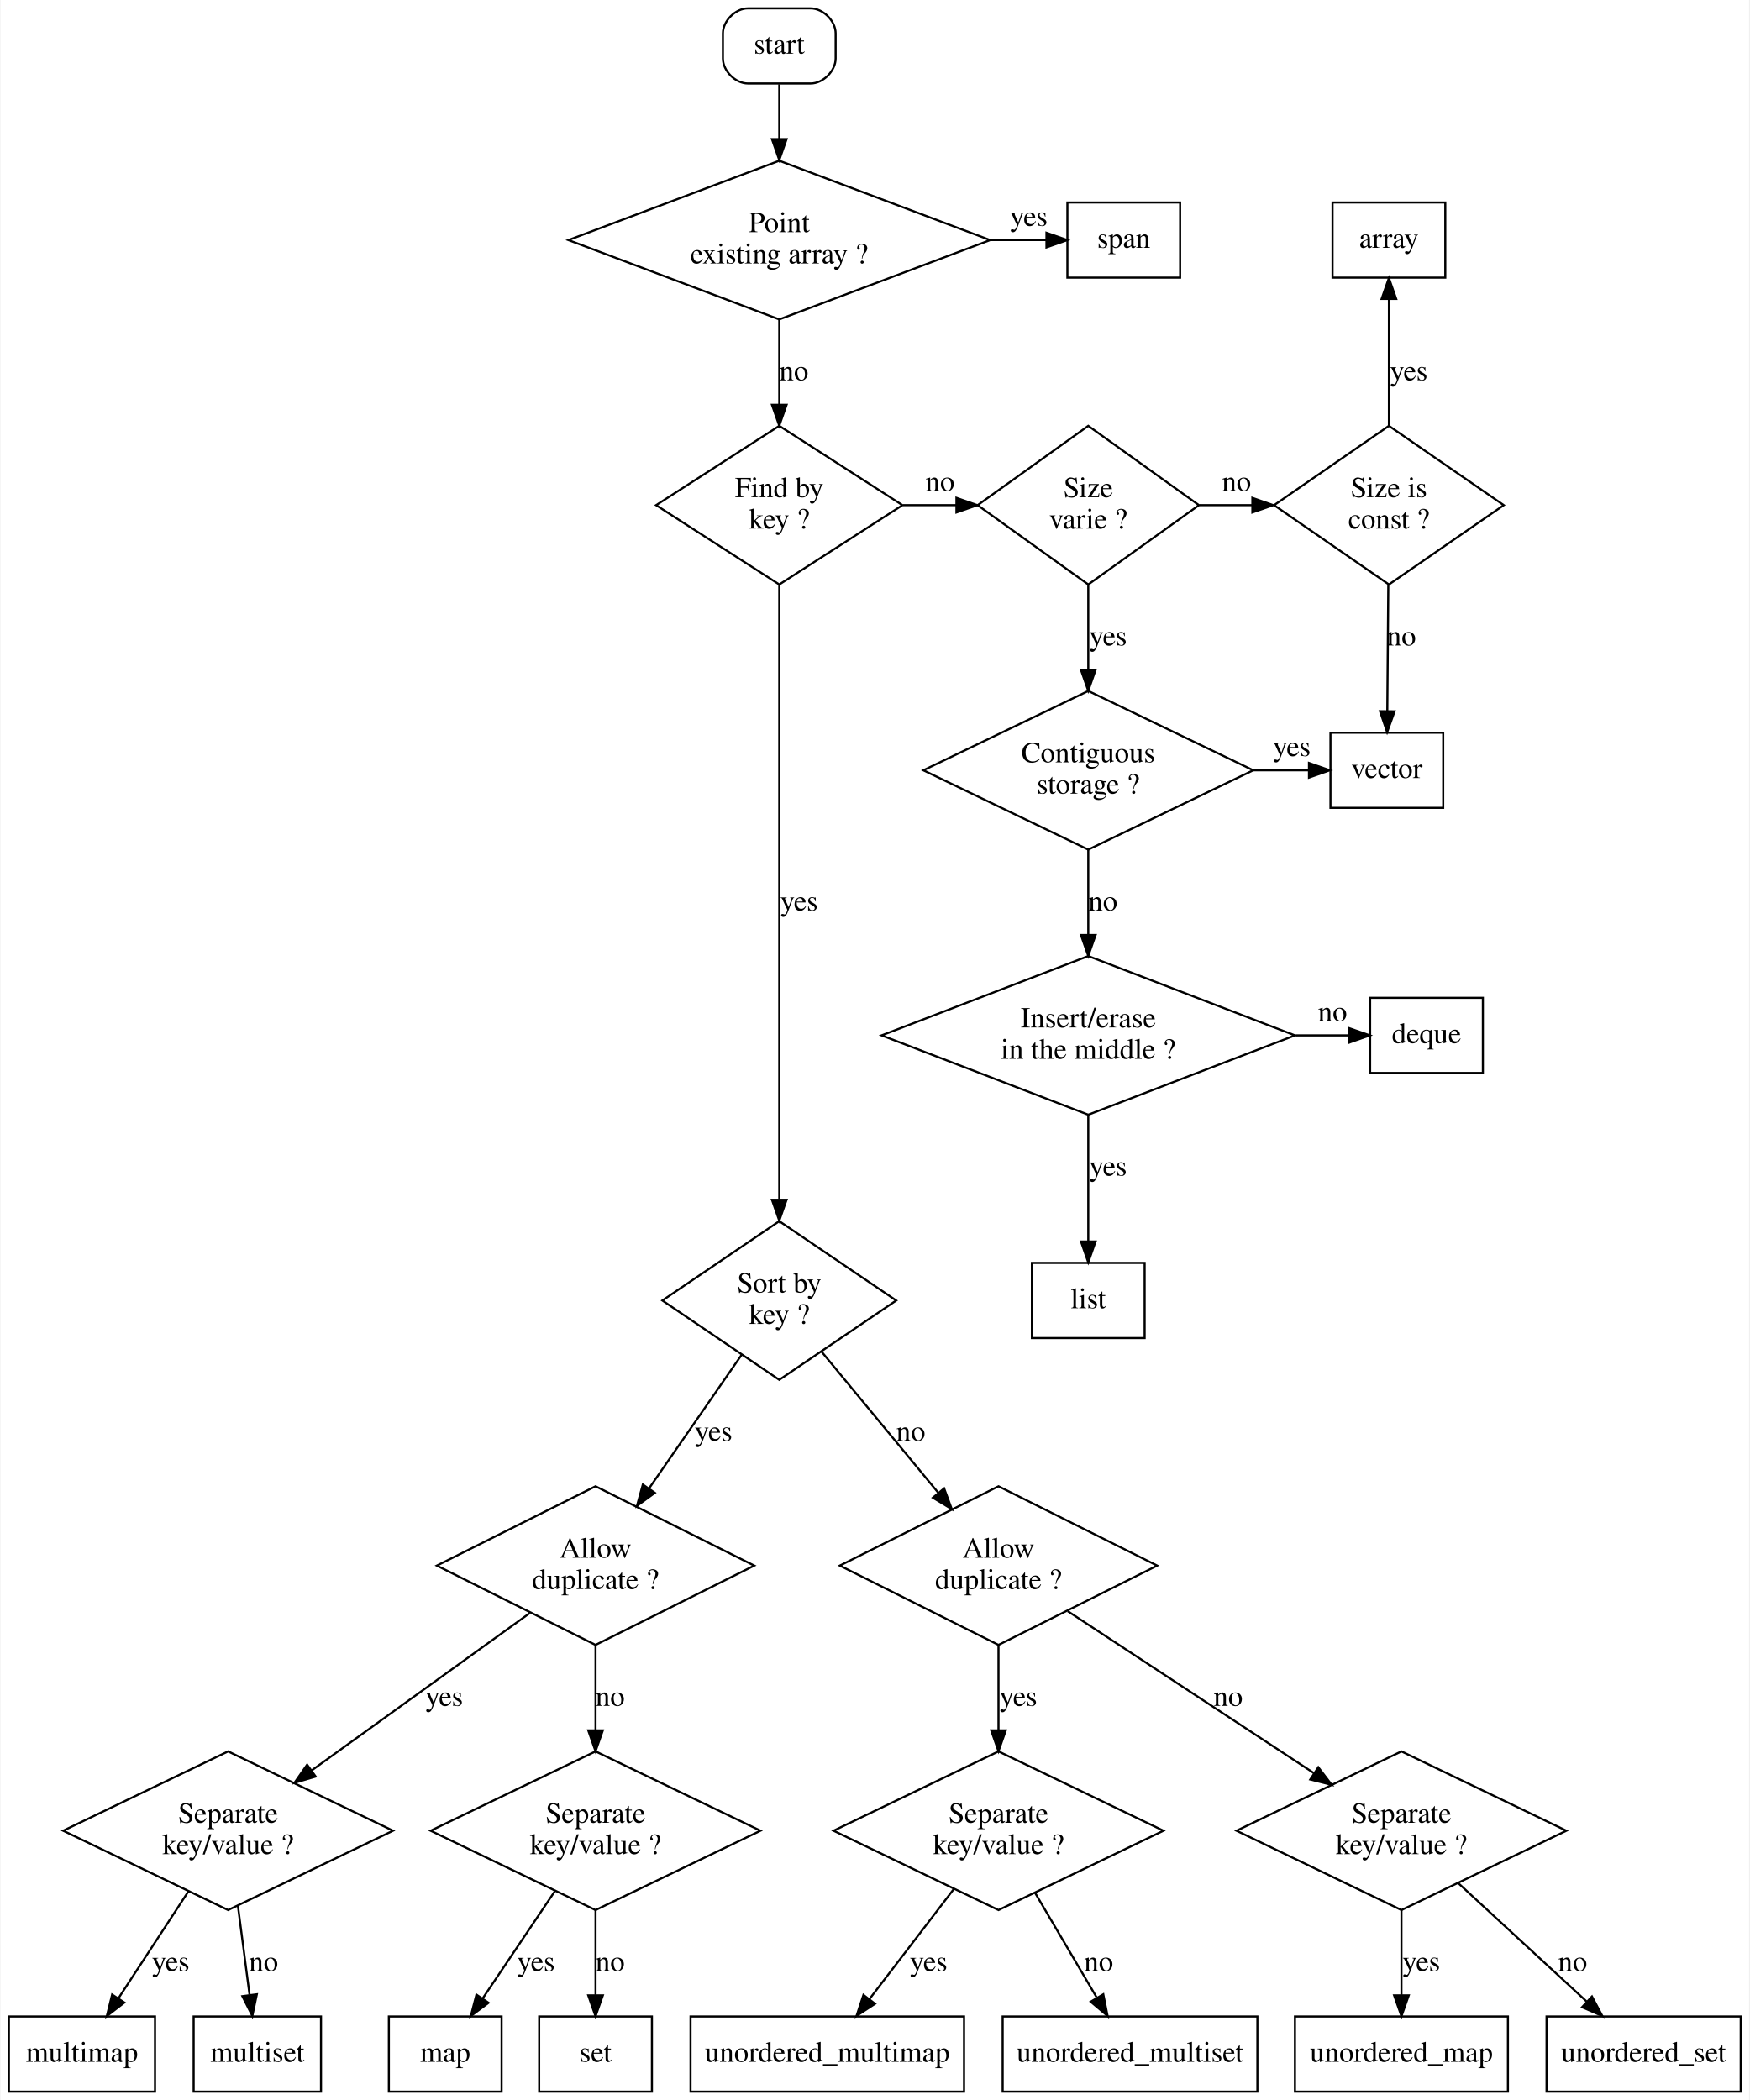
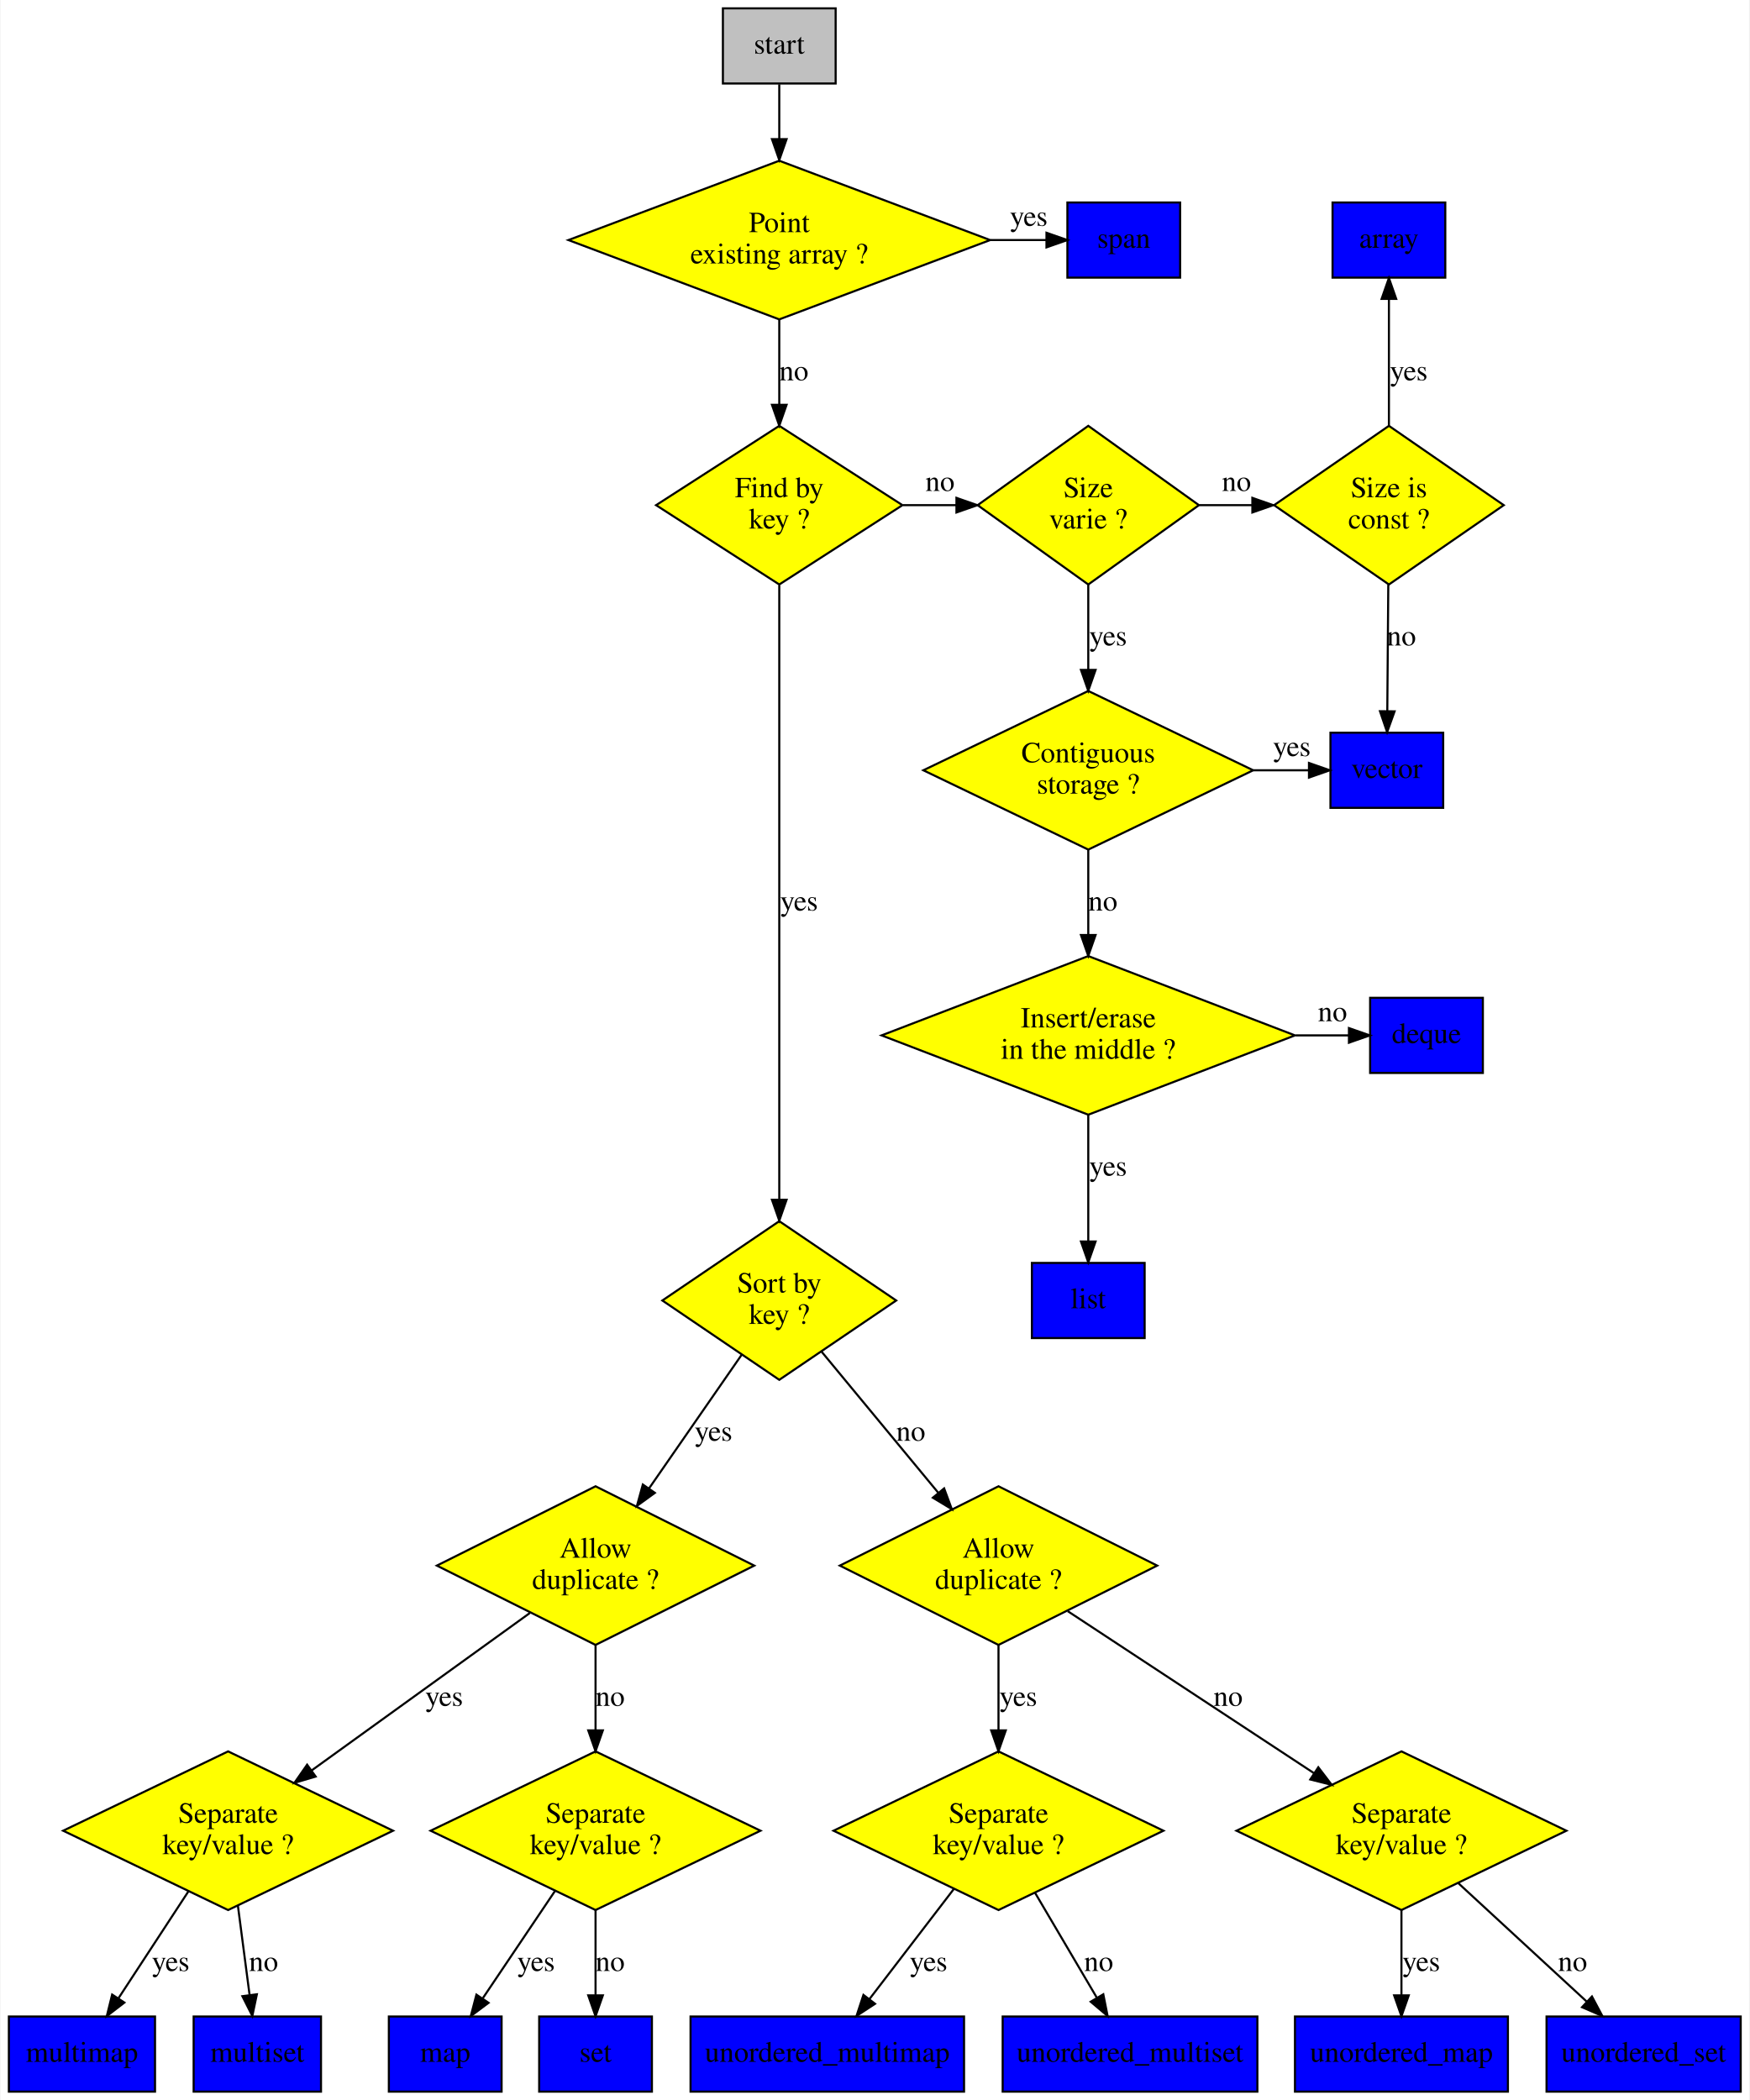
<svg xmlns="http://www.w3.org/2000/svg" width="838pt" height="1006pt" viewBox="0.00 0.00 837.50 1006.00">
  <g id="graph0" class="graph" transform="scale(1 1) rotate(0) translate(4 1002)">
    <polygon fill="#ffffff" stroke="transparent" points="-4,4 -4,-1002 833.5,-1002 833.5,4 -4,4" />
    <g id="node1" class="node">
-       <path fill="none" stroke="#000000" d="M384,-998C384,-998 354,-998 354,-998 348,-998 342,-992 342,-986 342,-986 342,-974 342,-974 342,-968 348,-962 354,-962 354,-962 384,-962 384,-962 390,-962 396,-968 396,-974 396,-974 396,-986 396,-986 396,-992 390,-998 384,-998" />
+       <polygon fill="#c0c0c0" stroke="#000000" points="396,-998 342,-998 342,-962 396,-962 396,-998" />
      <text text-anchor="middle" x="369" y="-976.3" font-family="Times,serif" font-size="14.00" fill="#000000">start</text>
    </g>
    <g id="node2" class="node">
-       <polygon fill="none" stroke="#000000" points="369,-925 268,-887 369,-849 470,-887 369,-925" />
+       <polygon fill="#ffff00" stroke="#000000" points="369,-925 268,-887 369,-849 470,-887 369,-925" />
      <text text-anchor="middle" x="369" y="-890.8" font-family="Times,serif" font-size="14.00" fill="#000000">Point</text>
      <text text-anchor="middle" x="369" y="-875.8" font-family="Times,serif" font-size="14.00" fill="#000000">existing array ?</text>
    </g>
    <g id="edge13" class="edge">
      <path fill="none" stroke="#000000" d="M369,-961.626C369,-954.007 369,-944.774 369,-935.436" />
      <polygon fill="#000000" stroke="#000000" points="372.5,-935.334 369,-925.334 365.5,-935.334 372.5,-935.334" />
    </g>
    <g id="node3" class="node">
-       <polygon fill="none" stroke="#000000" points="561,-905 507,-905 507,-869 561,-869 561,-905" />
+       <polygon fill="#0000ff" stroke="#000000" points="561,-905 507,-905 507,-869 561,-869 561,-905" />
      <text text-anchor="middle" x="534" y="-883.3" font-family="Times,serif" font-size="14.00" fill="#000000">span</text>
    </g>
    <g id="edge14" class="edge">
      <path fill="none" stroke="#000000" d="M470.207,-887C479.576,-887 488.606,-887 496.777,-887" />
      <polygon fill="#000000" stroke="#000000" points="496.98,-890.5 506.98,-887 496.98,-883.5 496.98,-890.5" />
      <text text-anchor="middle" x="488.5" y="-893.8" font-family="Times,serif" font-size="14.00" fill="#000000">yes</text>
    </g>
    <g id="node5" class="node">
-       <polygon fill="none" stroke="#000000" points="369,-798 310,-760 369,-722 428,-760 369,-798" />
+       <polygon fill="#ffff00" stroke="#000000" points="369,-798 310,-760 369,-722 428,-760 369,-798" />
      <text text-anchor="middle" x="369" y="-763.8" font-family="Times,serif" font-size="14.00" fill="#000000">Find by</text>
      <text text-anchor="middle" x="369" y="-748.8" font-family="Times,serif" font-size="14.00" fill="#000000">key ?</text>
    </g>
    <g id="edge15" class="edge">
      <path fill="none" stroke="#000000" d="M369,-848.896C369,-836.087 369,-821.627 369,-808.149" />
      <polygon fill="#000000" stroke="#000000" points="372.5,-808.077 369,-798.077 365.5,-808.077 372.5,-808.077" />
      <text text-anchor="middle" x="376" y="-819.8" font-family="Times,serif" font-size="14.00" fill="#000000">no</text>
    </g>
    <g id="node4" class="node">
-       <polygon fill="none" stroke="#000000" points="688,-905 634,-905 634,-869 688,-869 688,-905" />
+       <polygon fill="#0000ff" stroke="#000000" points="688,-905 634,-905 634,-869 688,-869 688,-905" />
      <text text-anchor="middle" x="661" y="-883.3" font-family="Times,serif" font-size="14.00" fill="#000000">array</text>
    </g>
    <g id="node6" class="node">
-       <polygon fill="none" stroke="#000000" points="369,-417 313,-379 369,-341 425,-379 369,-417" />
+       <polygon fill="#ffff00" stroke="#000000" points="369,-417 313,-379 369,-341 425,-379 369,-417" />
      <text text-anchor="middle" x="369" y="-382.8" font-family="Times,serif" font-size="14.00" fill="#000000">Sort by</text>
      <text text-anchor="middle" x="369" y="-367.8" font-family="Times,serif" font-size="14.00" fill="#000000">key ?</text>
    </g>
    <g id="edge16" class="edge">
      <path fill="none" stroke="#000000" d="M369,-721.724C369,-651.976 369,-504.321 369,-427.591" />
      <polygon fill="#000000" stroke="#000000" points="372.5,-427.251 369,-417.251 365.5,-427.251 372.5,-427.251" />
      <text text-anchor="middle" x="378.5" y="-565.8" font-family="Times,serif" font-size="14.00" fill="#000000">yes</text>
    </g>
    <g id="node10" class="node">
-       <polygon fill="none" stroke="#000000" points="517,-798 464,-760 517,-722 570,-760 517,-798" />
+       <polygon fill="#ffff00" stroke="#000000" points="517,-798 464,-760 517,-722 570,-760 517,-798" />
      <text text-anchor="middle" x="517" y="-763.8" font-family="Times,serif" font-size="14.00" fill="#000000">Size</text>
      <text text-anchor="middle" x="517" y="-748.8" font-family="Times,serif" font-size="14.00" fill="#000000">varie ?</text>
    </g>
    <g id="edge17" class="edge">
      <path fill="none" stroke="#000000" d="M428.344,-760C436.692,-760 445.298,-760 453.716,-760" />
      <polygon fill="#000000" stroke="#000000" points="453.859,-763.5 463.859,-760 453.859,-756.5 453.859,-763.5" />
      <text text-anchor="middle" x="446" y="-766.8" font-family="Times,serif" font-size="14.00" fill="#000000">no</text>
    </g>
    <g id="node14" class="node">
-       <polygon fill="none" stroke="#000000" points="281,-290 205,-252 281,-214 357,-252 281,-290" />
+       <polygon fill="#ffff00" stroke="#000000" points="281,-290 205,-252 281,-214 357,-252 281,-290" />
      <text text-anchor="middle" x="281" y="-255.8" font-family="Times,serif" font-size="14.00" fill="#000000">Allow</text>
      <text text-anchor="middle" x="281" y="-240.8" font-family="Times,serif" font-size="14.00" fill="#000000">duplicate ?</text>
    </g>
    <g id="edge26" class="edge">
      <path fill="none" stroke="#000000" d="M350.979,-352.993C338.22,-334.579 320.919,-309.61 306.712,-289.108" />
      <polygon fill="#000000" stroke="#000000" points="309.408,-286.852 300.836,-280.626 303.654,-290.839 309.408,-286.852" />
      <text text-anchor="middle" x="337.5" y="-311.8" font-family="Times,serif" font-size="14.00" fill="#000000">yes</text>
    </g>
    <g id="node15" class="node">
-       <polygon fill="none" stroke="#000000" points="474,-290 398,-252 474,-214 550,-252 474,-290" />
+       <polygon fill="#ffff00" stroke="#000000" points="474,-290 398,-252 474,-214 550,-252 474,-290" />
      <text text-anchor="middle" x="474" y="-255.8" font-family="Times,serif" font-size="14.00" fill="#000000">Allow</text>
      <text text-anchor="middle" x="474" y="-240.8" font-family="Times,serif" font-size="14.00" fill="#000000">duplicate ?</text>
    </g>
    <g id="edge27" class="edge">
      <path fill="none" stroke="#000000" d="M389.245,-354.513C405.098,-335.339 427.357,-308.416 445.086,-286.973" />
      <polygon fill="#000000" stroke="#000000" points="447.961,-288.987 451.636,-279.05 442.566,-284.527 447.961,-288.987" />
      <text text-anchor="middle" x="432" y="-311.8" font-family="Times,serif" font-size="14.00" fill="#000000">no</text>
    </g>
    <g id="node7" class="node">
-       <polygon fill="none" stroke="#000000" points="544,-397 490,-397 490,-361 544,-361 544,-397" />
+       <polygon fill="#0000ff" stroke="#000000" points="544,-397 490,-397 490,-361 544,-361 544,-397" />
      <text text-anchor="middle" x="517" y="-375.3" font-family="Times,serif" font-size="14.00" fill="#000000">list</text>
    </g>
    <g id="node8" class="node">
-       <polygon fill="none" stroke="#000000" points="517,-671 438,-633 517,-595 596,-633 517,-671" />
+       <polygon fill="#ffff00" stroke="#000000" points="517,-671 438,-633 517,-595 596,-633 517,-671" />
      <text text-anchor="middle" x="517" y="-636.8" font-family="Times,serif" font-size="14.00" fill="#000000">Contiguous</text>
      <text text-anchor="middle" x="517" y="-621.8" font-family="Times,serif" font-size="14.00" fill="#000000">storage ?</text>
    </g>
    <g id="node9" class="node">
-       <polygon fill="none" stroke="#000000" points="687,-651 633,-651 633,-615 687,-615 687,-651" />
+       <polygon fill="#0000ff" stroke="#000000" points="687,-651 633,-651 633,-615 687,-615 687,-651" />
      <text text-anchor="middle" x="660" y="-629.3" font-family="Times,serif" font-size="14.00" fill="#000000">vector</text>
    </g>
    <g id="edge20" class="edge">
      <path fill="none" stroke="#000000" d="M596.029,-633C605.294,-633 614.388,-633 622.681,-633" />
      <polygon fill="#000000" stroke="#000000" points="622.708,-636.5 632.708,-633 622.708,-629.5 622.708,-636.5" />
      <text text-anchor="middle" x="614.5" y="-639.8" font-family="Times,serif" font-size="14.00" fill="#000000">yes</text>
    </g>
    <g id="node12" class="node">
-       <polygon fill="none" stroke="#000000" points="517,-544 418,-506 517,-468 616,-506 517,-544" />
+       <polygon fill="#ffff00" stroke="#000000" points="517,-544 418,-506 517,-468 616,-506 517,-544" />
      <text text-anchor="middle" x="517" y="-509.8" font-family="Times,serif" font-size="14.00" fill="#000000">Insert/erase</text>
      <text text-anchor="middle" x="517" y="-494.8" font-family="Times,serif" font-size="14.00" fill="#000000">in the middle ?</text>
    </g>
    <g id="edge21" class="edge">
      <path fill="none" stroke="#000000" d="M517,-594.896C517,-582.087 517,-567.627 517,-554.149" />
      <polygon fill="#000000" stroke="#000000" points="520.5,-554.077 517,-544.077 513.5,-554.077 520.5,-554.077" />
      <text text-anchor="middle" x="524" y="-565.8" font-family="Times,serif" font-size="14.00" fill="#000000">no</text>
    </g>
    <g id="edge18" class="edge">
      <path fill="none" stroke="#000000" d="M517,-721.896C517,-709.087 517,-694.627 517,-681.149" />
      <polygon fill="#000000" stroke="#000000" points="520.5,-681.077 517,-671.077 513.5,-681.077 520.5,-681.077" />
      <text text-anchor="middle" x="526.5" y="-692.8" font-family="Times,serif" font-size="14.00" fill="#000000">yes</text>
    </g>
    <g id="node11" class="node">
-       <polygon fill="none" stroke="#000000" points="661,-798 606,-760 661,-722 716,-760 661,-798" />
+       <polygon fill="#ffff00" stroke="#000000" points="661,-798 606,-760 661,-722 716,-760 661,-798" />
      <text text-anchor="middle" x="661" y="-763.8" font-family="Times,serif" font-size="14.00" fill="#000000">Size is</text>
      <text text-anchor="middle" x="661" y="-748.8" font-family="Times,serif" font-size="14.00" fill="#000000">const ?</text>
    </g>
    <g id="edge19" class="edge">
      <path fill="none" stroke="#000000" d="M570.211,-760C578.413,-760 586.965,-760 595.399,-760" />
      <polygon fill="#000000" stroke="#000000" points="595.596,-763.5 605.596,-760 595.596,-756.5 595.596,-763.5" />
      <text text-anchor="middle" x="588" y="-766.8" font-family="Times,serif" font-size="14.00" fill="#000000">no</text>
    </g>
    <g id="edge24" class="edge">
      <path fill="none" stroke="#000000" d="M661,-798.056C661,-817.54 661,-840.854 661,-858.723" />
      <polygon fill="#000000" stroke="#000000" points="657.5,-858.804 661,-868.804 664.5,-858.804 657.5,-858.804" />
      <text text-anchor="middle" x="670.5" y="-819.8" font-family="Times,serif" font-size="14.00" fill="#000000">yes</text>
    </g>
    <g id="edge25" class="edge">
      <path fill="none" stroke="#000000" d="M660.7,-721.896C660.547,-702.443 660.364,-679.182 660.223,-661.335" />
      <polygon fill="#000000" stroke="#000000" points="663.722,-661.236 660.144,-651.264 656.723,-661.291 663.722,-661.236" />
      <text text-anchor="middle" x="667" y="-692.8" font-family="Times,serif" font-size="14.00" fill="#000000">no</text>
    </g>
    <g id="edge22" class="edge">
      <path fill="none" stroke="#000000" d="M517,-467.896C517,-448.443 517,-425.182 517,-407.335" />
      <polygon fill="#000000" stroke="#000000" points="520.5,-407.264 517,-397.264 513.5,-407.264 520.5,-407.264" />
      <text text-anchor="middle" x="526.5" y="-438.8" font-family="Times,serif" font-size="14.00" fill="#000000">yes</text>
    </g>
    <g id="node13" class="node">
-       <polygon fill="none" stroke="#000000" points="706,-524 652,-524 652,-488 706,-488 706,-524" />
+       <polygon fill="#0000ff" stroke="#000000" points="706,-524 652,-524 652,-488 706,-488 706,-524" />
      <text text-anchor="middle" x="679" y="-502.3" font-family="Times,serif" font-size="14.00" fill="#000000">deque</text>
    </g>
    <g id="edge23" class="edge">
      <path fill="none" stroke="#000000" d="M616.367,-506C625.282,-506 633.884,-506 641.709,-506" />
      <polygon fill="#000000" stroke="#000000" points="641.855,-509.5 651.855,-506 641.855,-502.5 641.855,-509.5" />
      <text text-anchor="middle" x="634" y="-512.8" font-family="Times,serif" font-size="14.00" fill="#000000">no</text>
    </g>
    <g id="node16" class="node">
-       <polygon fill="none" stroke="#000000" points="105,-163 26,-125 105,-87 184,-125 105,-163" />
+       <polygon fill="#ffff00" stroke="#000000" points="105,-163 26,-125 105,-87 184,-125 105,-163" />
      <text text-anchor="middle" x="105" y="-128.8" font-family="Times,serif" font-size="14.00" fill="#000000">Separate</text>
      <text text-anchor="middle" x="105" y="-113.8" font-family="Times,serif" font-size="14.00" fill="#000000">key/value ?</text>
    </g>
    <g id="edge1" class="edge">
      <path fill="none" stroke="#000000" d="M249.535,-229.295C220.309,-208.206 176.655,-176.706 144.974,-153.845" />
      <polygon fill="#000000" stroke="#000000" points="146.944,-150.95 136.786,-147.937 142.847,-156.626 146.944,-150.95" />
      <text text-anchor="middle" x="208.5" y="-184.8" font-family="Times,serif" font-size="14.00" fill="#000000">yes</text>
    </g>
    <g id="node17" class="node">
-       <polygon fill="none" stroke="#000000" points="281,-163 202,-125 281,-87 360,-125 281,-163" />
+       <polygon fill="#ffff00" stroke="#000000" points="281,-163 202,-125 281,-87 360,-125 281,-163" />
      <text text-anchor="middle" x="281" y="-128.8" font-family="Times,serif" font-size="14.00" fill="#000000">Separate</text>
      <text text-anchor="middle" x="281" y="-113.8" font-family="Times,serif" font-size="14.00" fill="#000000">key/value ?</text>
    </g>
    <g id="edge2" class="edge">
      <path fill="none" stroke="#000000" d="M281,-213.896C281,-201.087 281,-186.627 281,-173.149" />
      <polygon fill="#000000" stroke="#000000" points="284.5,-173.077 281,-163.077 277.5,-173.077 284.5,-173.077" />
      <text text-anchor="middle" x="288" y="-184.8" font-family="Times,serif" font-size="14.00" fill="#000000">no</text>
    </g>
    <g id="node18" class="node">
-       <polygon fill="none" stroke="#000000" points="474,-163 395,-125 474,-87 553,-125 474,-163" />
+       <polygon fill="#ffff00" stroke="#000000" points="474,-163 395,-125 474,-87 553,-125 474,-163" />
      <text text-anchor="middle" x="474" y="-128.8" font-family="Times,serif" font-size="14.00" fill="#000000">Separate</text>
      <text text-anchor="middle" x="474" y="-113.8" font-family="Times,serif" font-size="14.00" fill="#000000">key/value ?</text>
    </g>
    <g id="edge3" class="edge">
      <path fill="none" stroke="#000000" d="M474,-213.896C474,-201.087 474,-186.627 474,-173.149" />
      <polygon fill="#000000" stroke="#000000" points="477.5,-173.077 474,-163.077 470.5,-173.077 477.5,-173.077" />
      <text text-anchor="middle" x="483.5" y="-184.8" font-family="Times,serif" font-size="14.00" fill="#000000">yes</text>
    </g>
    <g id="node19" class="node">
-       <polygon fill="none" stroke="#000000" points="667,-163 588,-125 667,-87 746,-125 667,-163" />
+       <polygon fill="#ffff00" stroke="#000000" points="667,-163 588,-125 667,-87 746,-125 667,-163" />
      <text text-anchor="middle" x="667" y="-128.8" font-family="Times,serif" font-size="14.00" fill="#000000">Separate</text>
      <text text-anchor="middle" x="667" y="-113.8" font-family="Times,serif" font-size="14.00" fill="#000000">key/value ?</text>
    </g>
    <g id="edge4" class="edge">
      <path fill="none" stroke="#000000" d="M507.178,-230.168C539.767,-208.723 589.606,-175.928 624.954,-152.668" />
      <polygon fill="#000000" stroke="#000000" points="627.179,-155.393 633.609,-146.972 623.332,-149.545 627.179,-155.393" />
      <text text-anchor="middle" x="584" y="-184.8" font-family="Times,serif" font-size="14.00" fill="#000000">no</text>
    </g>
    <g id="node20" class="node">
-       <polygon fill="none" stroke="#000000" points="70,-36 0,-36 0,0 70,0 70,-36" />
+       <polygon fill="#0000ff" stroke="#000000" points="70,-36 0,-36 0,0 70,0 70,-36" />
      <text text-anchor="middle" x="35" y="-14.3" font-family="Times,serif" font-size="14.00" fill="#000000">multimap</text>
    </g>
    <g id="edge5" class="edge">
      <path fill="none" stroke="#000000" d="M86.057,-96.044C75.632,-80.109 62.781,-60.465 52.58,-44.872" />
      <polygon fill="#000000" stroke="#000000" points="55.322,-42.67 46.918,-36.217 49.464,-46.502 55.322,-42.67" />
      <text text-anchor="middle" x="77.5" y="-57.8" font-family="Times,serif" font-size="14.00" fill="#000000">yes</text>
    </g>
    <g id="node21" class="node">
-       <polygon fill="none" stroke="#000000" points="149.5,-36 88.5,-36 88.5,0 149.5,0 149.5,-36" />
+       <polygon fill="#0000ff" stroke="#000000" points="149.5,-36 88.5,-36 88.5,0 149.5,0 149.5,-36" />
      <text text-anchor="middle" x="119" y="-14.3" font-family="Times,serif" font-size="14.00" fill="#000000">multiset</text>
    </g>
    <g id="edge6" class="edge">
      <path fill="none" stroke="#000000" d="M109.701,-89.073C111.513,-75.223 113.556,-59.605 115.265,-46.545" />
      <polygon fill="#000000" stroke="#000000" points="118.782,-46.64 116.609,-36.27 111.842,-45.732 118.782,-46.64" />
      <text text-anchor="middle" x="122" y="-57.8" font-family="Times,serif" font-size="14.00" fill="#000000">no</text>
    </g>
    <g id="node22" class="node">
-       <polygon fill="none" stroke="#000000" points="236,-36 182,-36 182,0 236,0 236,-36" />
+       <polygon fill="#0000ff" stroke="#000000" points="236,-36 182,-36 182,0 236,0 236,-36" />
      <text text-anchor="middle" x="209" y="-14.3" font-family="Times,serif" font-size="14.00" fill="#000000">map</text>
    </g>
    <g id="edge7" class="edge">
      <path fill="none" stroke="#000000" d="M261.516,-96.044C250.793,-80.109 237.575,-60.465 227.082,-44.872" />
      <polygon fill="#000000" stroke="#000000" points="229.745,-42.56 221.258,-36.217 223.937,-46.468 229.745,-42.56" />
      <text text-anchor="middle" x="252.5" y="-57.8" font-family="Times,serif" font-size="14.00" fill="#000000">yes</text>
    </g>
    <g id="node23" class="node">
-       <polygon fill="none" stroke="#000000" points="308,-36 254,-36 254,0 308,0 308,-36" />
+       <polygon fill="#0000ff" stroke="#000000" points="308,-36 254,-36 254,0 308,0 308,-36" />
      <text text-anchor="middle" x="281" y="-14.3" font-family="Times,serif" font-size="14.00" fill="#000000">set</text>
    </g>
    <g id="edge8" class="edge">
      <path fill="none" stroke="#000000" d="M281,-86.975C281,-73.594 281,-58.801 281,-46.357" />
      <polygon fill="#000000" stroke="#000000" points="284.5,-46.121 281,-36.121 277.5,-46.121 284.5,-46.121" />
      <text text-anchor="middle" x="288" y="-57.8" font-family="Times,serif" font-size="14.00" fill="#000000">no</text>
    </g>
    <g id="node24" class="node">
-       <polygon fill="none" stroke="#000000" points="457.5,-36 326.5,-36 326.5,0 457.5,0 457.5,-36" />
+       <polygon fill="#0000ff" stroke="#000000" points="457.5,-36 326.5,-36 326.5,0 457.5,0 457.5,-36" />
      <text text-anchor="middle" x="392" y="-14.3" font-family="Times,serif" font-size="14.00" fill="#000000">unordered_multimap</text>
    </g>
    <g id="edge9" class="edge">
      <path fill="none" stroke="#000000" d="M452.67,-97.166C440.142,-80.82 424.405,-60.285 412.098,-44.225" />
      <polygon fill="#000000" stroke="#000000" points="414.87,-42.089 406.01,-36.281 409.314,-46.347 414.87,-42.089" />
      <text text-anchor="middle" x="440.5" y="-57.8" font-family="Times,serif" font-size="14.00" fill="#000000">yes</text>
    </g>
    <g id="node25" class="node">
-       <polygon fill="none" stroke="#000000" points="598,-36 476,-36 476,0 598,0 598,-36" />
+       <polygon fill="#0000ff" stroke="#000000" points="598,-36 476,-36 476,0 598,0 598,-36" />
      <text text-anchor="middle" x="537" y="-14.3" font-family="Times,serif" font-size="14.00" fill="#000000">unordered_multiset</text>
    </g>
    <g id="edge10" class="edge">
      <path fill="none" stroke="#000000" d="M491.549,-95.195C500.775,-79.525 512.002,-60.456 520.99,-45.192" />
      <polygon fill="#000000" stroke="#000000" points="524.201,-46.637 526.258,-36.244 518.168,-43.085 524.201,-46.637" />
      <text text-anchor="middle" x="522" y="-57.8" font-family="Times,serif" font-size="14.00" fill="#000000">no</text>
    </g>
    <g id="node26" class="node">
-       <polygon fill="none" stroke="#000000" points="718,-36 616,-36 616,0 718,0 718,-36" />
+       <polygon fill="#0000ff" stroke="#000000" points="718,-36 616,-36 616,0 718,0 718,-36" />
      <text text-anchor="middle" x="667" y="-14.3" font-family="Times,serif" font-size="14.00" fill="#000000">unordered_map</text>
    </g>
    <g id="edge11" class="edge">
      <path fill="none" stroke="#000000" d="M667,-86.975C667,-73.594 667,-58.801 667,-46.357" />
      <polygon fill="#000000" stroke="#000000" points="670.5,-46.121 667,-36.121 663.5,-46.121 670.5,-46.121" />
      <text text-anchor="middle" x="676.5" y="-57.8" font-family="Times,serif" font-size="14.00" fill="#000000">yes</text>
    </g>
    <g id="node27" class="node">
-       <polygon fill="none" stroke="#000000" points="829.5,-36 736.5,-36 736.5,0 829.5,0 829.5,-36" />
+       <polygon fill="#0000ff" stroke="#000000" points="829.5,-36 736.5,-36 736.5,0 829.5,0 829.5,-36" />
      <text text-anchor="middle" x="783" y="-14.3" font-family="Times,serif" font-size="14.00" fill="#000000">unordered_set</text>
    </g>
    <g id="edge12" class="edge">
      <path fill="none" stroke="#000000" d="M694.197,-99.913C712.713,-82.834 737.129,-60.312 755.672,-43.208" />
      <polygon fill="#000000" stroke="#000000" points="758.248,-45.593 763.226,-36.24 753.502,-40.448 758.248,-45.593" />
      <text text-anchor="middle" x="749" y="-57.8" font-family="Times,serif" font-size="14.00" fill="#000000">no</text>
    </g>
  </g>
</svg>
